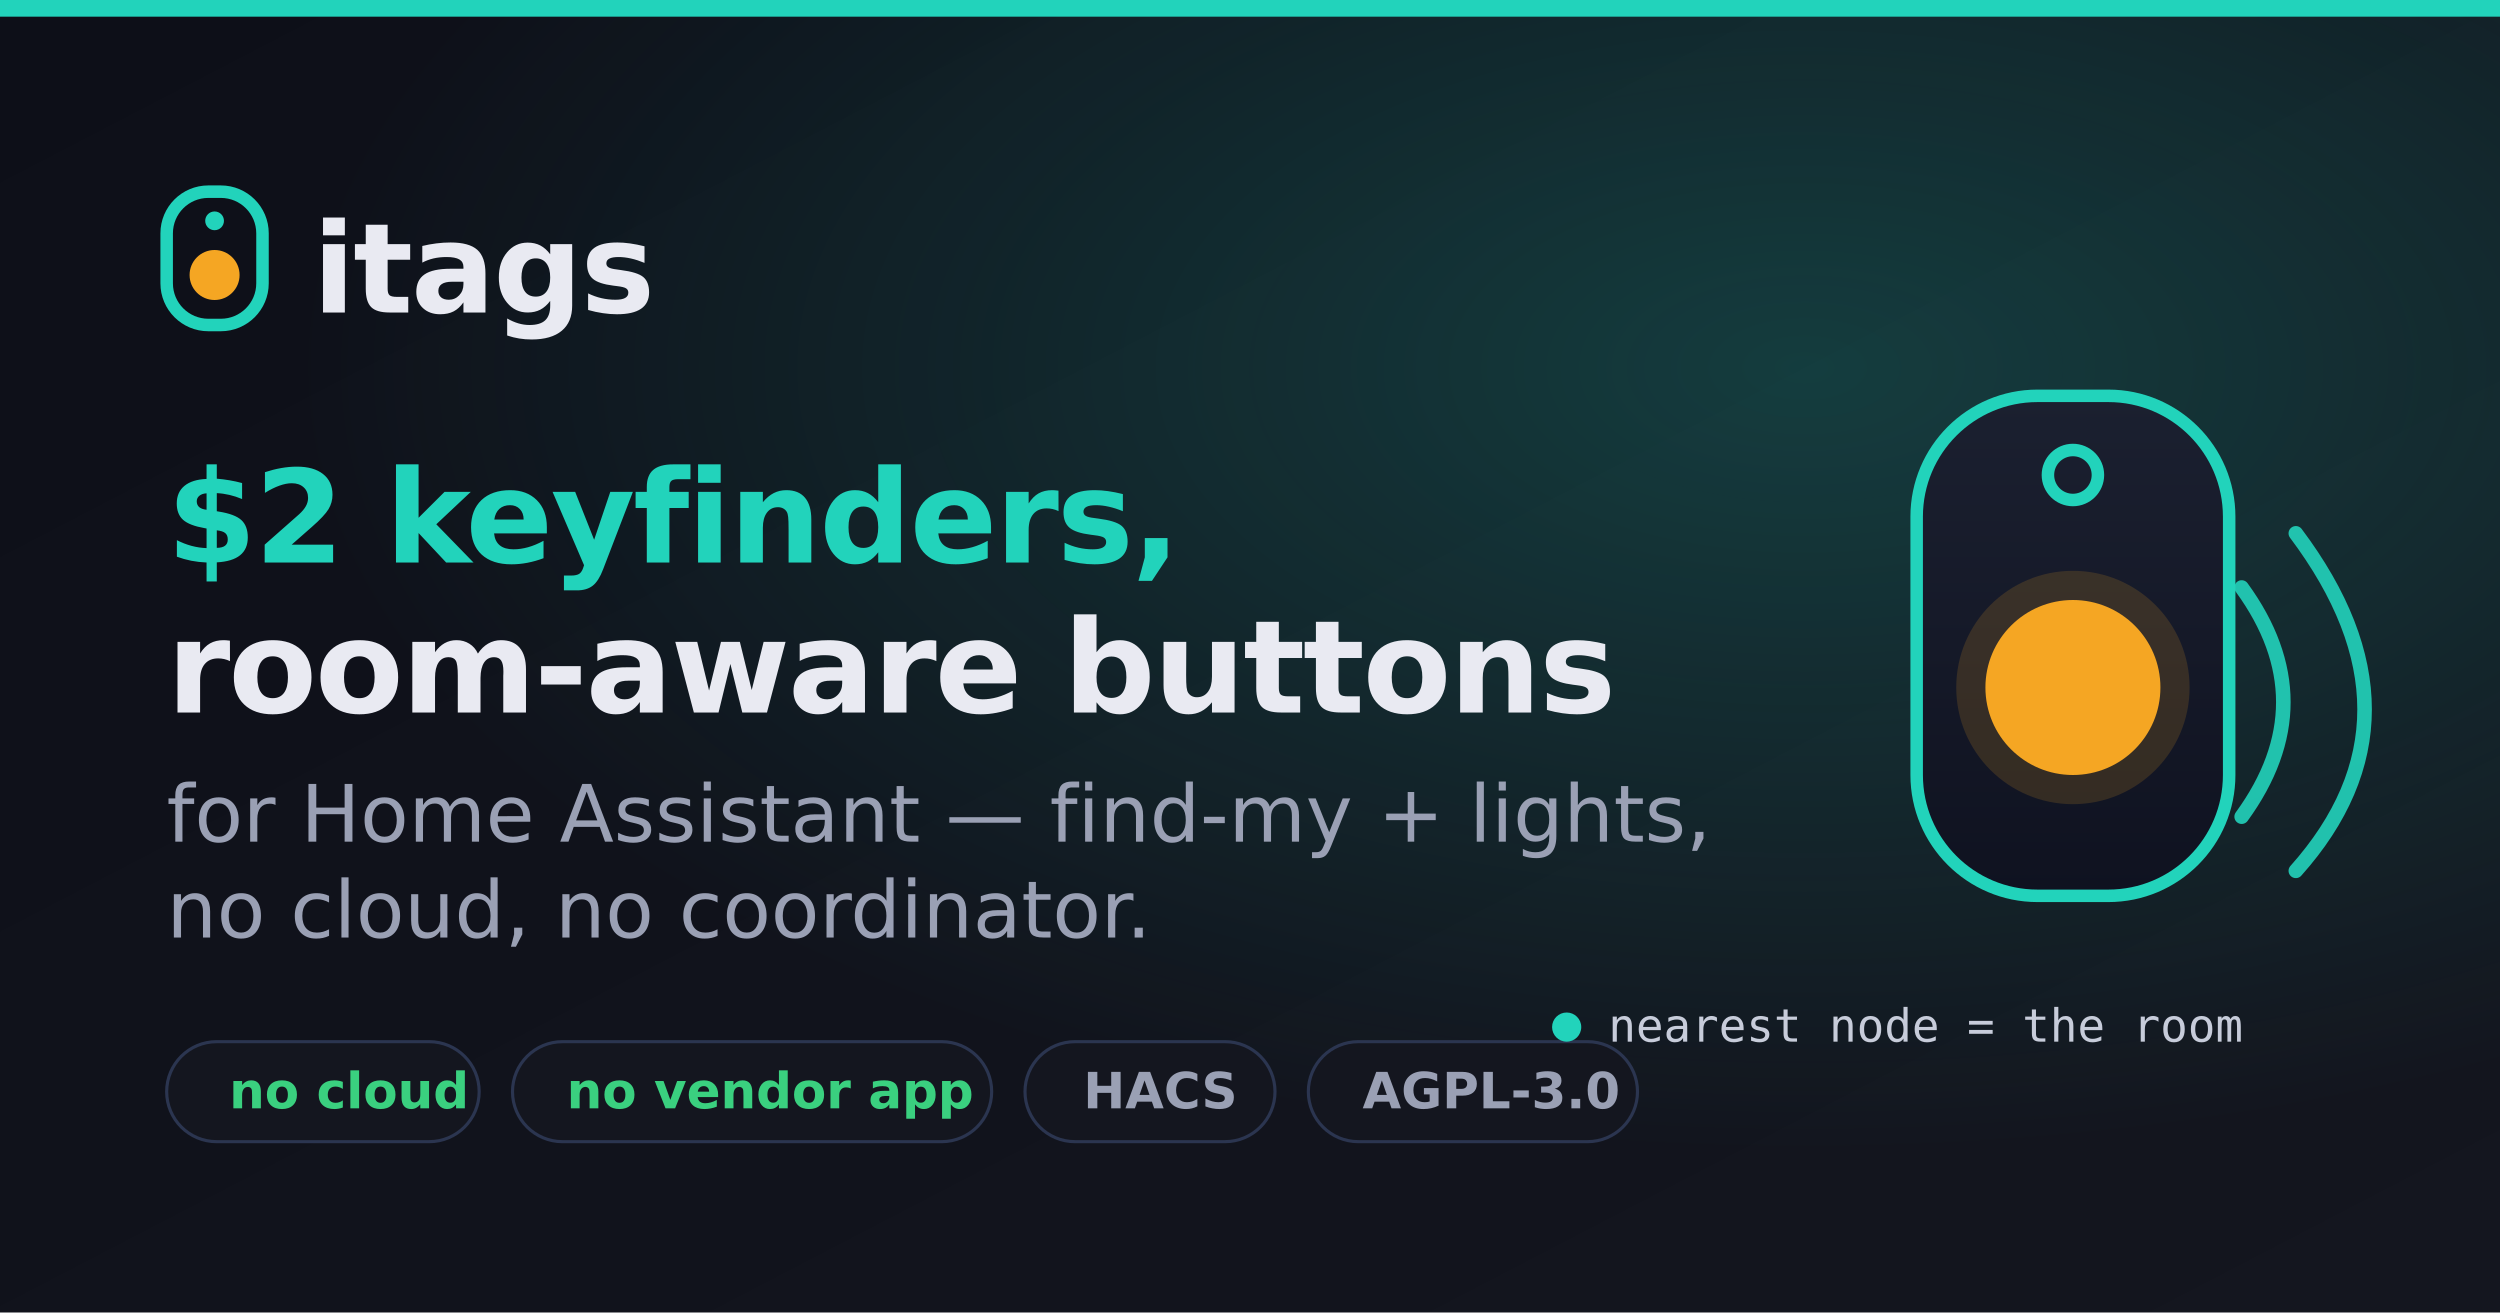
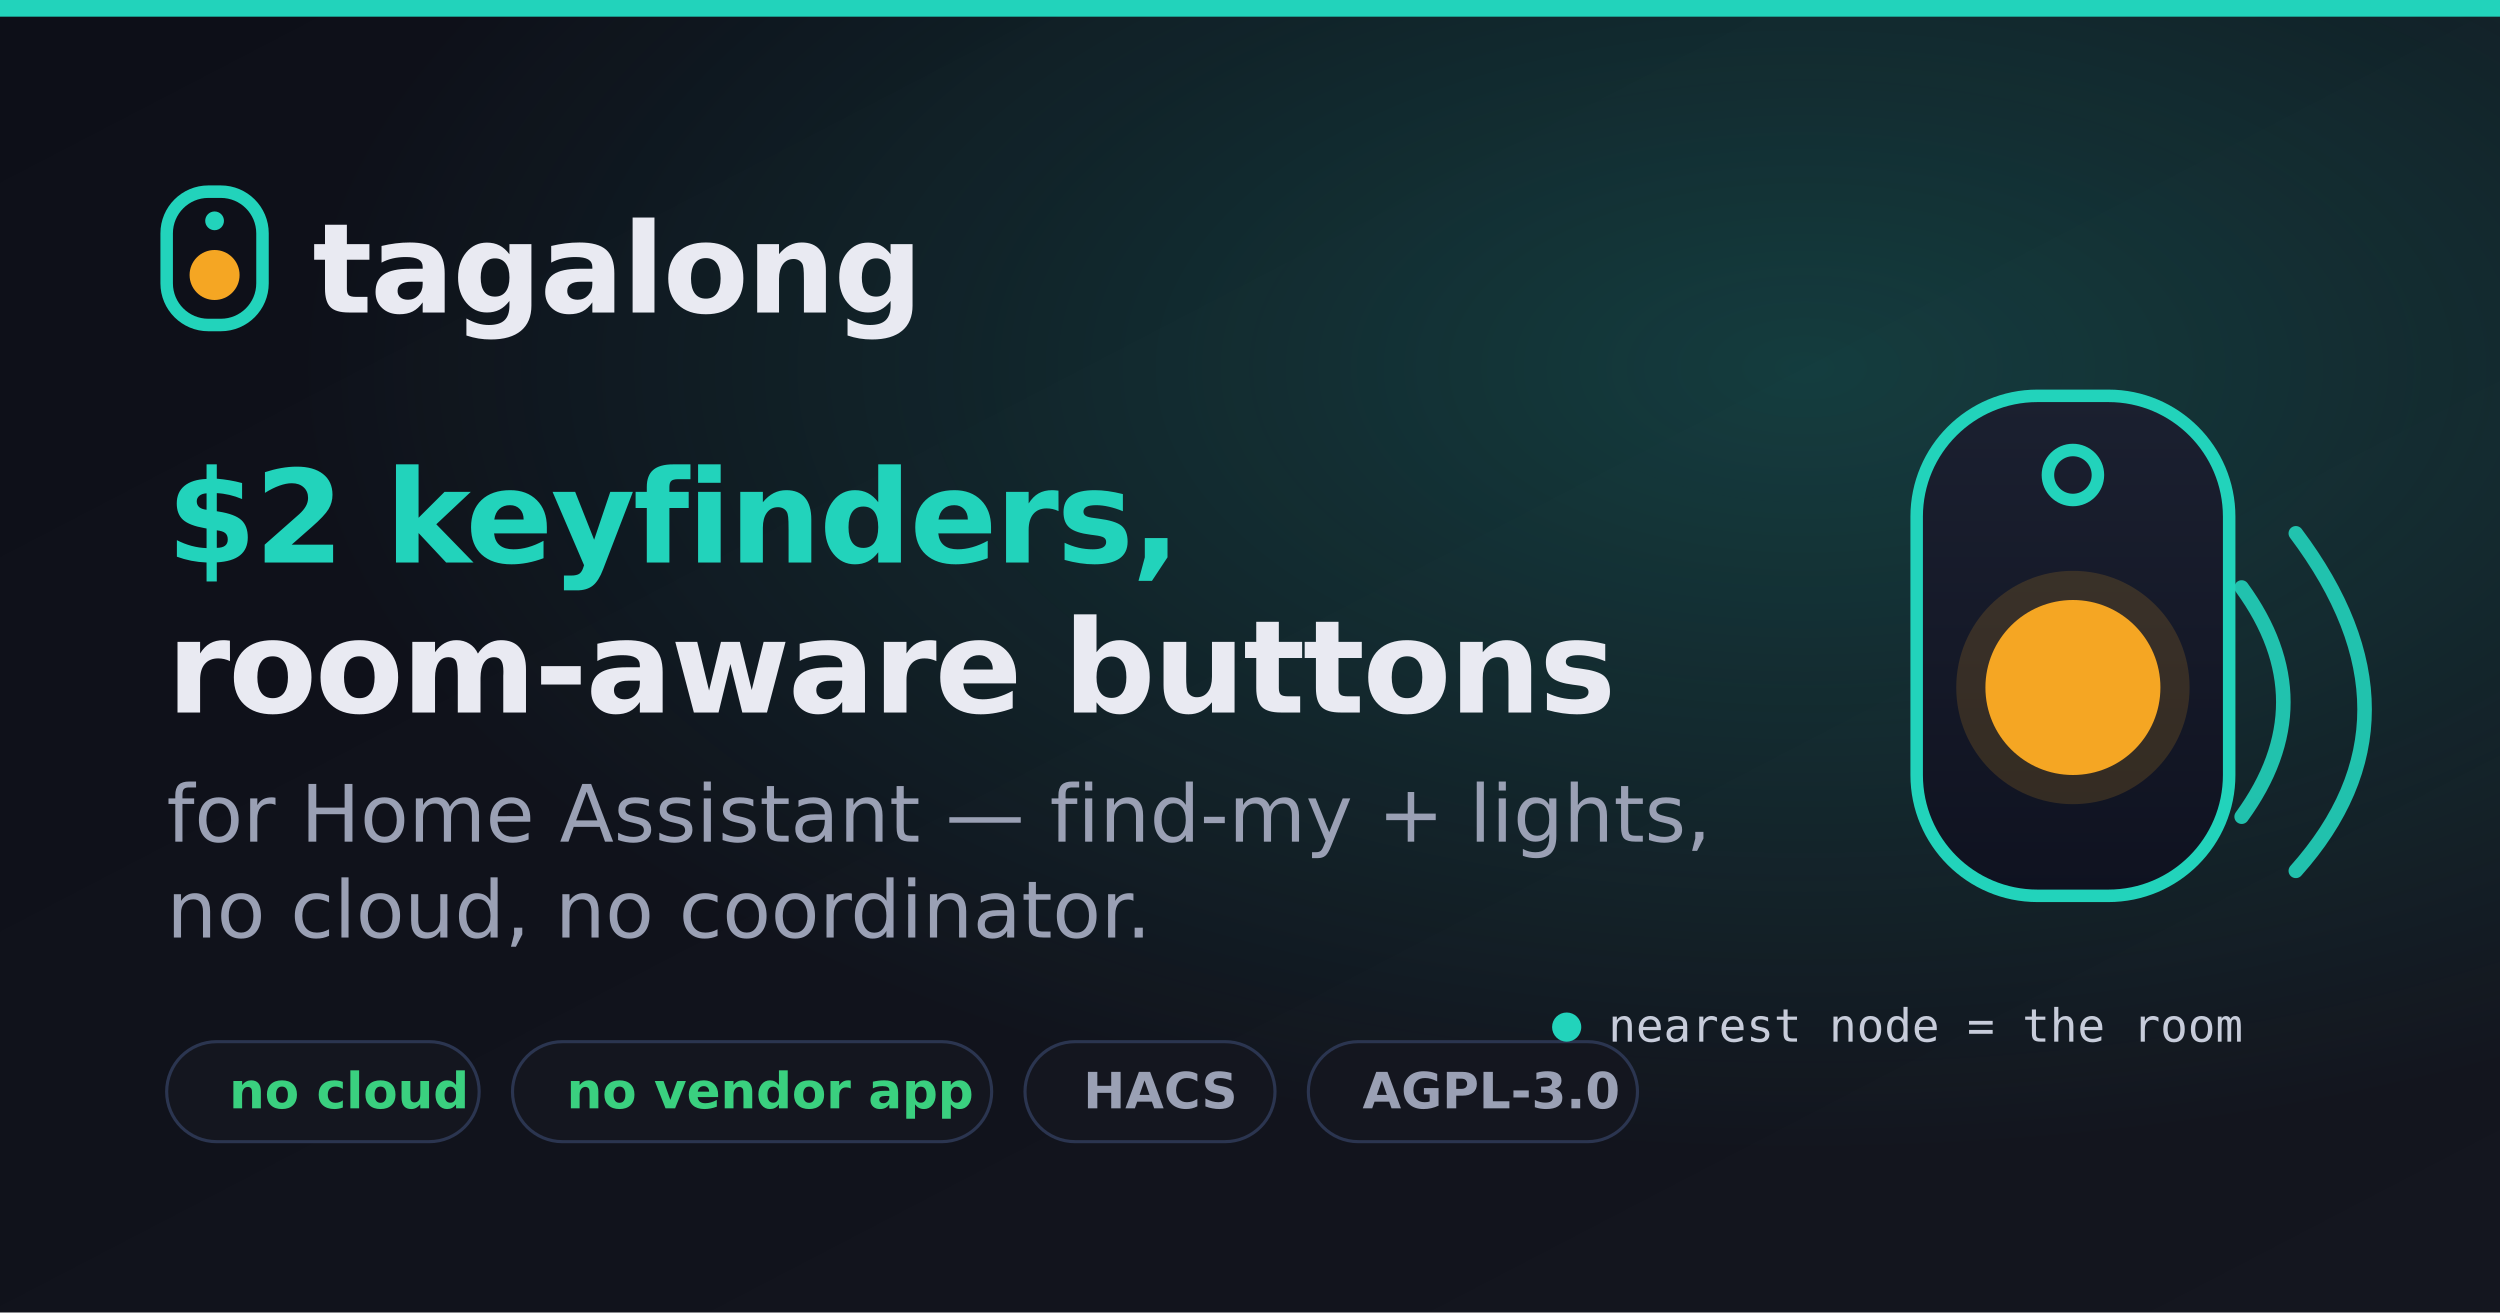
<svg xmlns="http://www.w3.org/2000/svg" width="1200" height="630" viewBox="0 0 1200 630" font-family="'DejaVu Sans','Segoe UI',sans-serif">
  <defs>
    <linearGradient id="bg" x1="0" y1="0" x2="1" y2="1">
      <stop offset="0" stop-color="#0d0f18" />
      <stop offset="1" stop-color="#14161f" />
    </linearGradient>
    <radialGradient id="glow" cx="0.72" cy="0.28" r="0.6">
      <stop offset="0" stop-color="#22d3bb" stop-opacity="0.22" />
      <stop offset="1" stop-color="#22d3bb" stop-opacity="0" />
    </radialGradient>
    <linearGradient id="tagbody" x1="0" y1="0" x2="0" y2="1">
      <stop offset="0" stop-color="#1b2030" />
      <stop offset="1" stop-color="#0f1220" />
    </linearGradient>
  </defs>
  <rect width="1200" height="630" fill="url(#bg)" />
  <rect width="1200" height="630" fill="url(#glow)" />
  <rect x="0" y="0" width="1200" height="8" fill="#22d3bb" />
  <g transform="translate(80,92)">
    <rect x="0" y="0" width="46" height="64" rx="20" fill="none" stroke="#22d3bb" stroke-width="6" />
    <circle cx="23" cy="14" r="4.5" fill="#22d3bb" />
    <circle cx="23" cy="40" r="12" fill="#f5a623" />
  </g>
-   <text x="150" y="150" font-size="60" font-weight="700" fill="#e9eaf2" letter-spacing="-1">itags</text>
+   <text x="150" y="150" font-size="60" font-weight="700" fill="#e9eaf2" letter-spacing="-1">tagalong</text>
  <text x="80" y="270" font-size="62" font-weight="700" fill="#22d3bb" letter-spacing="-1">$2 keyfinders,</text>
  <text x="80" y="342" font-size="62" font-weight="700" fill="#e9eaf2" letter-spacing="-1">room-aware buttons</text>
  <text x="80" y="404" font-size="38" font-weight="400" fill="#9aa0b4">for Home Assistant — find-my + lights,</text>
  <text x="80" y="450" font-size="38" font-weight="400" fill="#9aa0b4">no cloud, no coordinator.</text>
  <g font-size="24" font-weight="600">
    <g transform="translate(80,500)">
      <rect x="0" y="0" width="150" height="48" rx="24" fill="#14161f" stroke="#2b3550" stroke-width="1.5" />
      <text x="30" y="32" fill="#3ad07f">no cloud</text>
    </g>
    <g transform="translate(246,500)">
      <rect x="0" y="0" width="230" height="48" rx="24" fill="#14161f" stroke="#2b3550" stroke-width="1.5" />
      <text x="26" y="32" fill="#3ad07f">no vendor app</text>
    </g>
    <g transform="translate(492,500)">
      <rect x="0" y="0" width="120" height="48" rx="24" fill="#14161f" stroke="#2b3550" stroke-width="1.5" />
      <text x="28" y="32" fill="#9aa0b4">HACS</text>
    </g>
    <g transform="translate(628,500)">
      <rect x="0" y="0" width="158" height="48" rx="24" fill="#14161f" stroke="#2b3550" stroke-width="1.5" />
      <text x="26" y="32" fill="#9aa0b4">AGPL-3.0</text>
    </g>
  </g>
  <g transform="translate(880,150)">
    <g stroke="#22d3bb" stroke-width="7" fill="none" stroke-linecap="round" opacity="0.9">
      <path d="M196 132 q40 55 0 110" />
      <path d="M222 106 q66 88 0 162" />
    </g>
    <rect x="40" y="40" width="150" height="240" rx="58" fill="url(#tagbody)" stroke="#22d3bb" stroke-width="6" />
    <circle cx="115" cy="78" r="12" fill="none" stroke="#22d3bb" stroke-width="6" />
    <circle cx="115" cy="180" r="56" fill="#f5a623" opacity="0.16" />
    <circle cx="115" cy="180" r="42" fill="#f5a623" />
  </g>
  <g transform="translate(742,500)" font-size="22" fill="#9aa0b4" font-family="'DejaVu Sans Mono','DejaVu Sans',monospace">
    <circle cx="10" cy="-7" r="7" fill="#22d3bb" />
    <text x="30" y="0" fill="#c7ccda">nearest node = the room</text>
  </g>
</svg>
